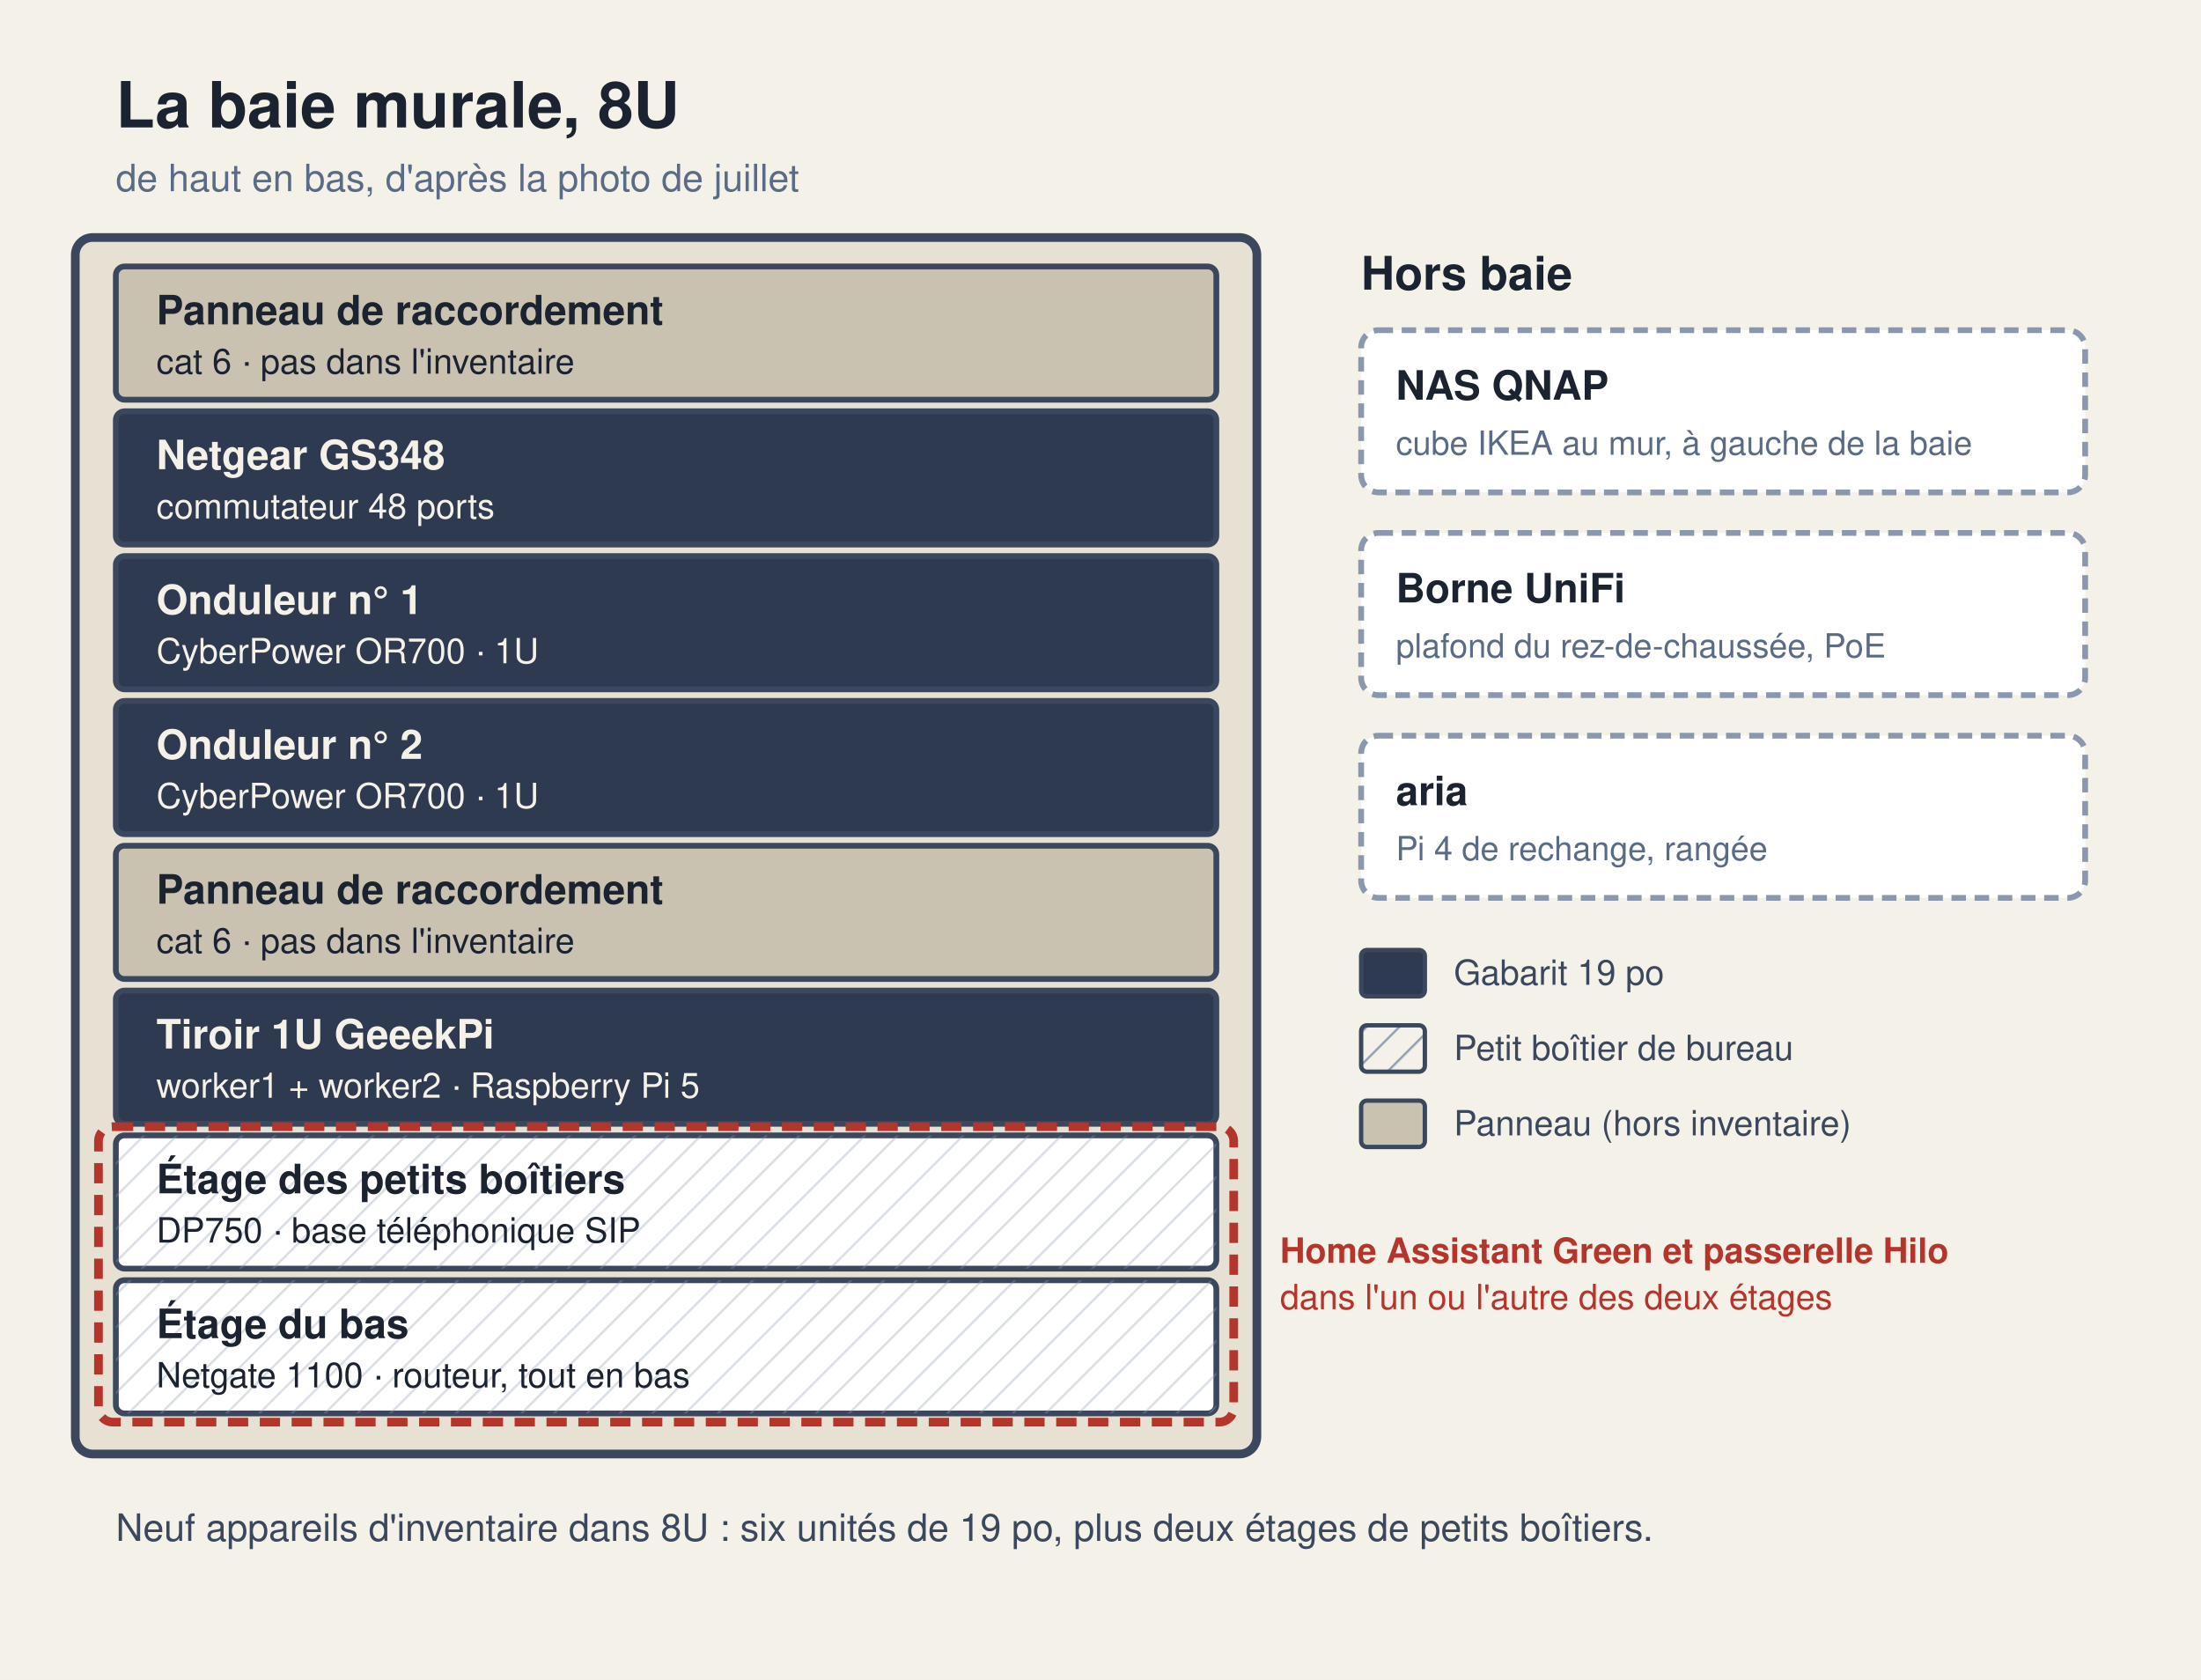
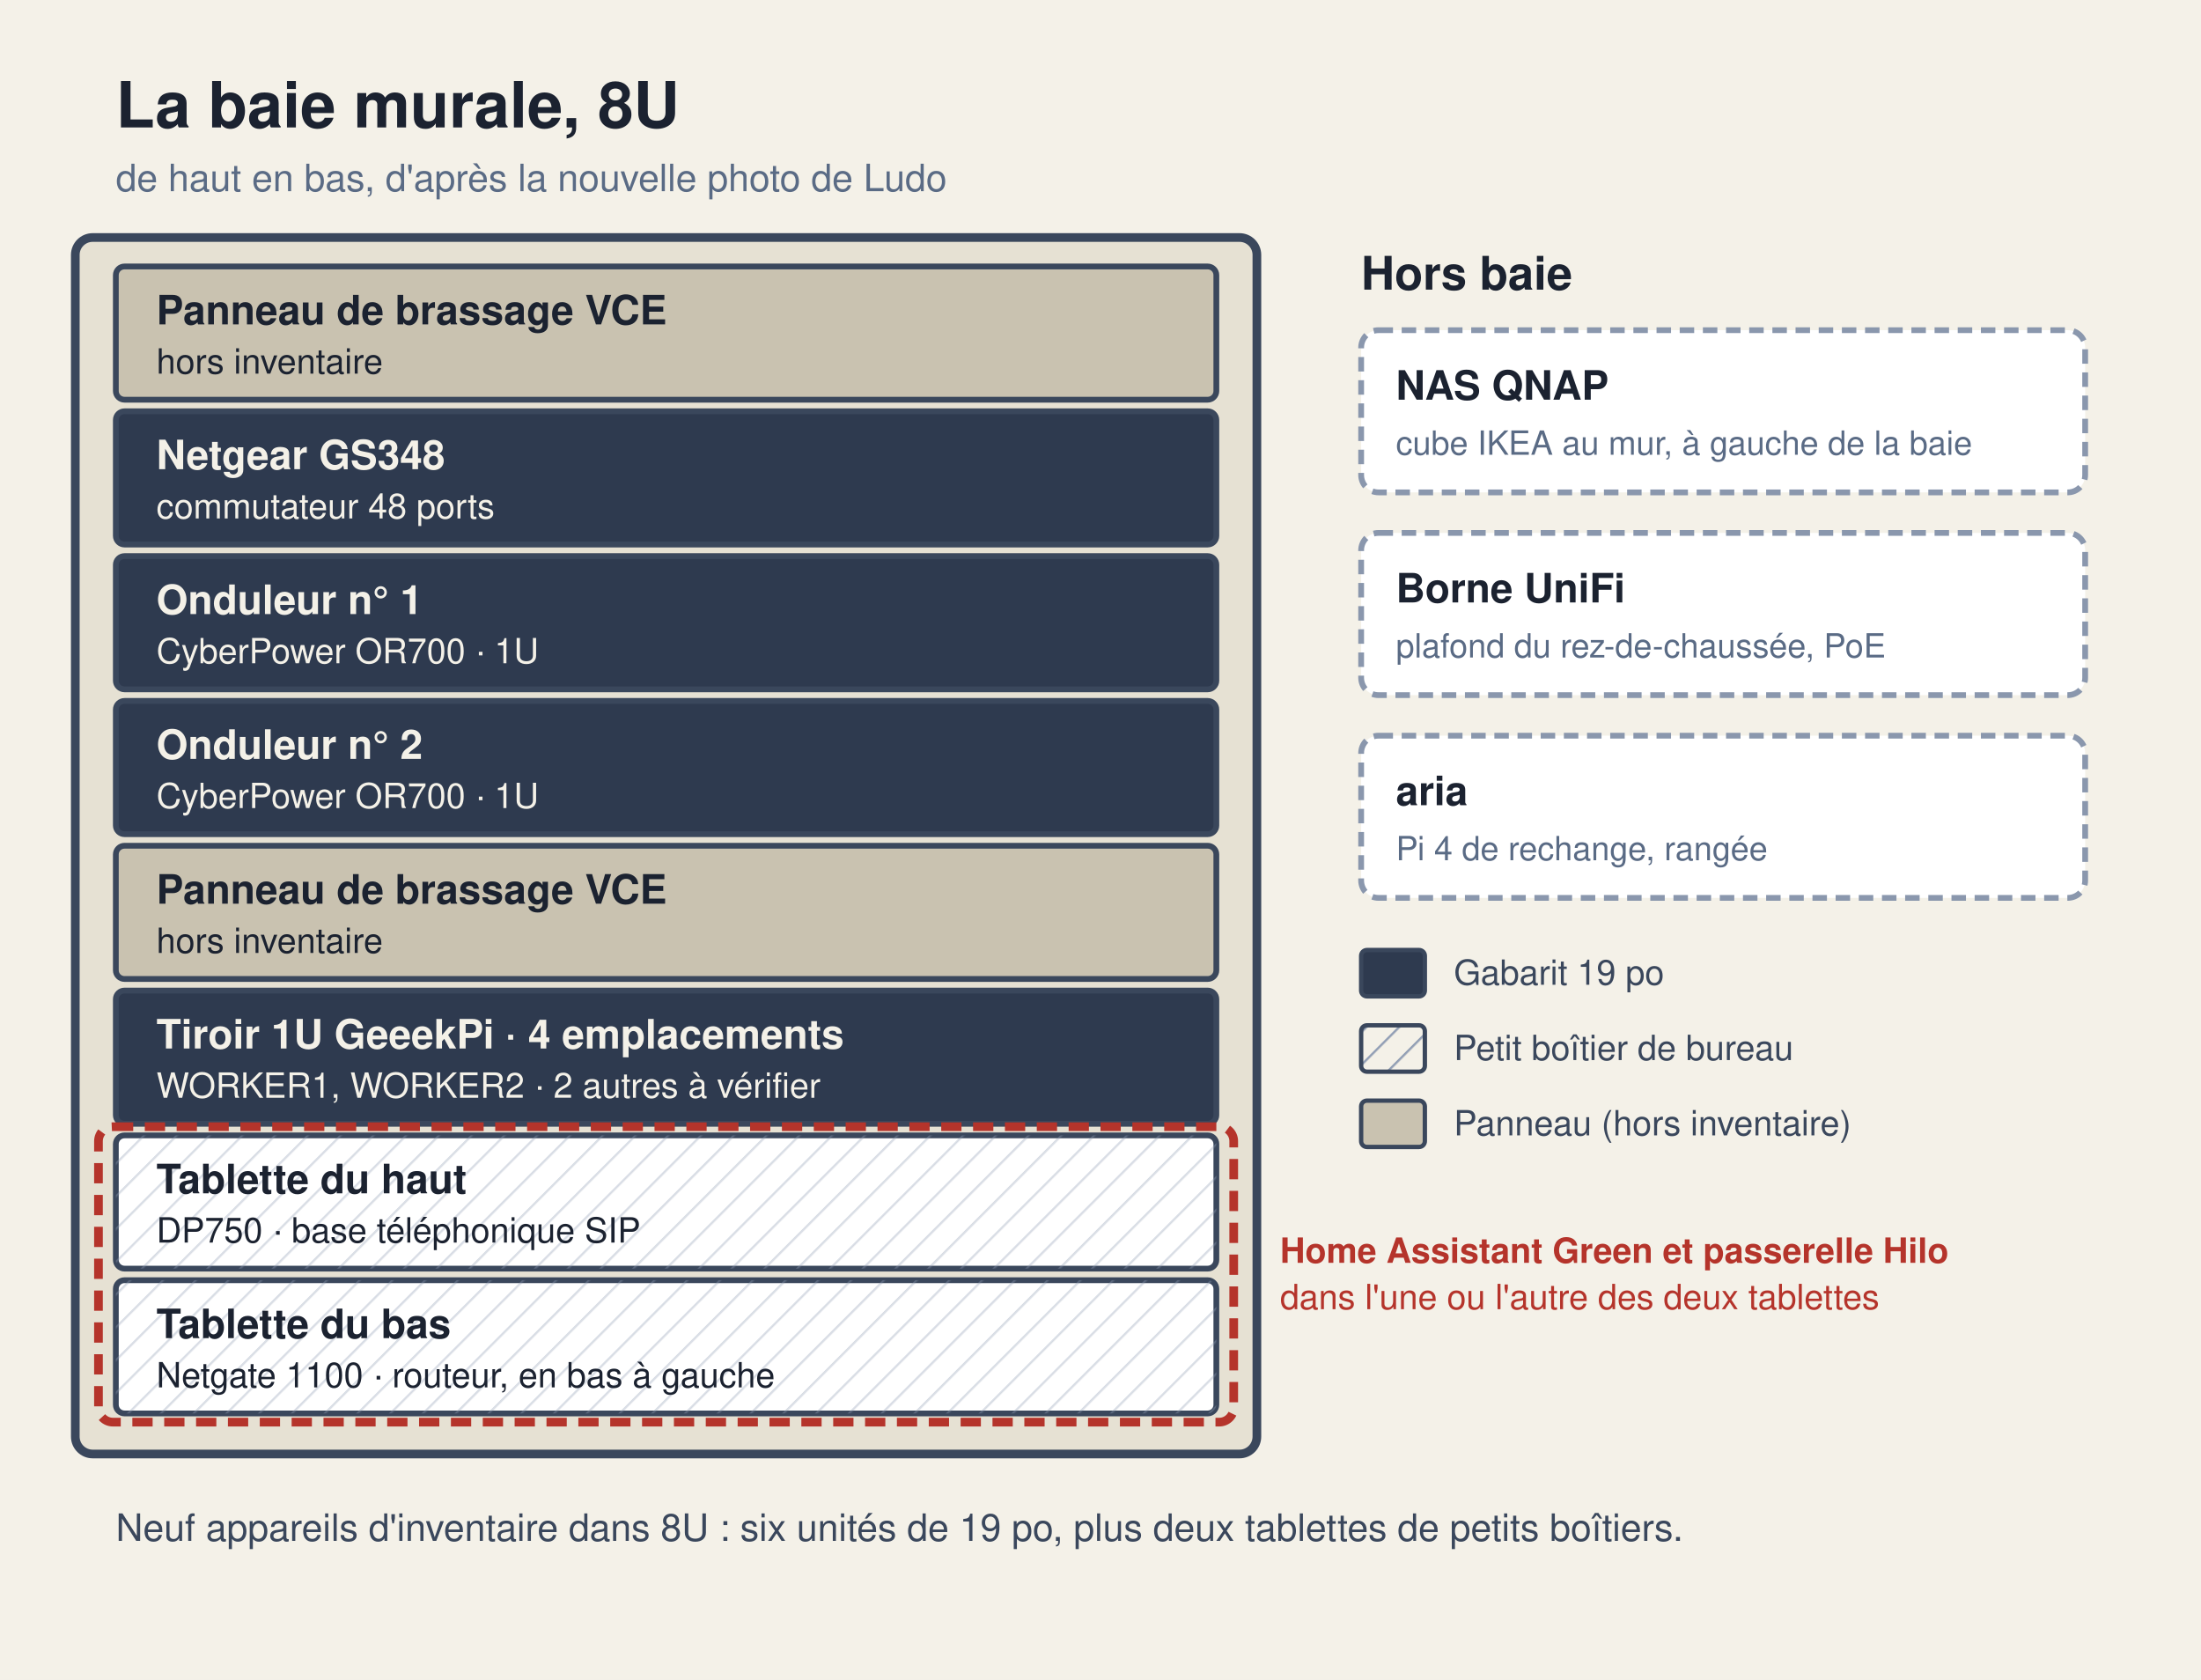
- <svg xmlns="http://www.w3.org/2000/svg" viewBox="0 0 760 580" font-family="Helvetica, Arial, sans-serif" role="img" aria-label="Schéma de la baie murale, de haut en bas : panneau de raccordement, commutateur, deux onduleurs, panneau de raccordement, tiroir des deux Pi, puis deux étages de petits boîtiers ; trois appareils hors baie">
+ <svg xmlns="http://www.w3.org/2000/svg" viewBox="0 0 760 580" font-family="Helvetica, Arial, sans-serif" role="img" aria-label="Schéma de la baie murale, de haut en bas : panneau de raccordement, commutateur, deux onduleurs, panneau de raccordement, tiroir des deux Pi, puis deux tablettes de petits boîtiers ; trois appareils hors baie">
  <defs>
    <pattern id="h" width="8" height="8" patternUnits="userSpaceOnUse" patternTransform="rotate(45)">
      <line x1="0" y1="0" x2="0" y2="8" stroke="#8a97ad" stroke-width="1.5" />
    </pattern>
  </defs>
  <rect width="760" height="580" fill="#f4f1e8" />
  <text x="40" y="44" font-size="22" font-weight="bold" fill="#1b2230">La baie murale, 8U</text>
-   <text x="40" y="66" font-size="13" fill="#5a6b85">de haut en bas, d'après la photo de juillet</text>
+   <text x="40" y="66" font-size="13" fill="#5a6b85">de haut en bas, d'après la nouvelle photo de Ludo</text>
  <rect x="26" y="82" width="408" height="420" rx="6" fill="#e6e1d3" stroke="#3a475c" stroke-width="3" />
  <rect x="40" y="92" width="380" height="46" rx="3" fill="#c9c2b0" stroke="#3a475c" stroke-width="2" />
-   <text x="54" y="112" font-size="14" font-weight="bold" fill="#1b2230">Panneau de raccordement</text>
-   <text x="54" y="129" font-size="12" fill="#1b2230">cat 6 · pas dans l'inventaire</text>
+   <text x="54" y="112" font-size="14" font-weight="bold" fill="#1b2230">Panneau de brassage VCE</text>
+   <text x="54" y="129" font-size="12" fill="#1b2230">hors inventaire</text>
  <rect x="40" y="142" width="380" height="46" rx="3" fill="#2e3a4f" stroke="#3a475c" stroke-width="2" />
  <text x="54" y="162" font-size="14" font-weight="bold" fill="#f4f1e8">Netgear GS348</text>
  <text x="54" y="179" font-size="12" fill="#f4f1e8">commutateur 48 ports</text>
  <rect x="40" y="192" width="380" height="46" rx="3" fill="#2e3a4f" stroke="#3a475c" stroke-width="2" />
  <text x="54" y="212" font-size="14" font-weight="bold" fill="#f4f1e8">Onduleur n° 1</text>
  <text x="54" y="229" font-size="12" fill="#f4f1e8">CyberPower OR700 · 1U</text>
  <rect x="40" y="242" width="380" height="46" rx="3" fill="#2e3a4f" stroke="#3a475c" stroke-width="2" />
  <text x="54" y="262" font-size="14" font-weight="bold" fill="#f4f1e8">Onduleur n° 2</text>
  <text x="54" y="279" font-size="12" fill="#f4f1e8">CyberPower OR700 · 1U</text>
  <rect x="40" y="292" width="380" height="46" rx="3" fill="#c9c2b0" stroke="#3a475c" stroke-width="2" />
-   <text x="54" y="312" font-size="14" font-weight="bold" fill="#1b2230">Panneau de raccordement</text>
-   <text x="54" y="329" font-size="12" fill="#1b2230">cat 6 · pas dans l'inventaire</text>
+   <text x="54" y="312" font-size="14" font-weight="bold" fill="#1b2230">Panneau de brassage VCE</text>
+   <text x="54" y="329" font-size="12" fill="#1b2230">hors inventaire</text>
  <rect x="40" y="342" width="380" height="46" rx="3" fill="#2e3a4f" stroke="#3a475c" stroke-width="2" />
-   <text x="54" y="362" font-size="14" font-weight="bold" fill="#f4f1e8">Tiroir 1U GeeekPi</text>
-   <text x="54" y="379" font-size="12" fill="#f4f1e8">worker1 + worker2 · Raspberry Pi 5</text>
+   <text x="54" y="362" font-size="14" font-weight="bold" fill="#f4f1e8">Tiroir 1U GeeekPi · 4 emplacements</text>
+   <text x="54" y="379" font-size="12" fill="#f4f1e8">WORKER1, WORKER2 · 2 autres à vérifier</text>
  <rect x="40" y="392" width="380" height="46" rx="3" fill="#fff" stroke="#3a475c" stroke-width="2" />
  <rect x="40" y="392" width="380" height="46" rx="3" fill="url(#h)" opacity=".35" />
-   <text x="54" y="412" font-size="14" font-weight="bold" fill="#1b2230">Étage des petits boîtiers</text>
+   <text x="54" y="412" font-size="14" font-weight="bold" fill="#1b2230">Tablette du haut</text>
  <text x="54" y="429" font-size="12" fill="#1b2230">DP750 · base téléphonique SIP</text>
  <rect x="40" y="442" width="380" height="46" rx="3" fill="#fff" stroke="#3a475c" stroke-width="2" />
  <rect x="40" y="442" width="380" height="46" rx="3" fill="url(#h)" opacity=".35" />
-   <text x="54" y="462" font-size="14" font-weight="bold" fill="#1b2230">Étage du bas</text>
-   <text x="54" y="479" font-size="12" fill="#1b2230">Netgate 1100 · routeur, tout en bas</text>
+   <text x="54" y="462" font-size="14" font-weight="bold" fill="#1b2230">Tablette du bas</text>
+   <text x="54" y="479" font-size="12" fill="#1b2230">Netgate 1100 · routeur, en bas à gauche</text>
  <rect x="34" y="389" width="392" height="102" rx="5" fill="none" stroke="#b5342b" stroke-width="3" stroke-dasharray="7 4" />
  <text x="442" y="436" font-size="12" font-weight="bold" fill="#b5342b">Home Assistant Green et passerelle Hilo </text>
-   <text x="442" y="452" font-size="12" fill="#b5342b">dans l'un ou l'autre des deux étages</text>
+   <text x="442" y="452" font-size="12" fill="#b5342b">dans l'une ou l'autre des deux tablettes</text>
  <text x="470" y="100" font-size="16" font-weight="bold" fill="#1b2230">Hors baie</text>
  <rect x="470" y="114" width="250" height="56" rx="6" fill="#fff" stroke="#8a97ad" stroke-width="2" stroke-dasharray="5 3" />
  <text x="482" y="138" font-size="14" font-weight="bold" fill="#1b2230">NAS QNAP</text>
  <text x="482" y="157" font-size="11.5" fill="#5a6b85">cube IKEA au mur, à gauche de la baie</text>
  <rect x="470" y="184" width="250" height="56" rx="6" fill="#fff" stroke="#8a97ad" stroke-width="2" stroke-dasharray="5 3" />
  <text x="482" y="208" font-size="14" font-weight="bold" fill="#1b2230">Borne UniFi</text>
  <text x="482" y="227" font-size="11.5" fill="#5a6b85">plafond du rez-de-chaussée, PoE</text>
  <rect x="470" y="254" width="250" height="56" rx="6" fill="#fff" stroke="#8a97ad" stroke-width="2" stroke-dasharray="5 3" />
  <text x="482" y="278" font-size="14" font-weight="bold" fill="#1b2230">aria</text>
  <text x="482" y="297" font-size="11.5" fill="#5a6b85">Pi 4 de rechange, rangée</text>
  <rect x="470" y="328" width="22" height="16" rx="2" fill="#2e3a4f" stroke="#3a475c" stroke-width="1.5" />
  <text x="502" y="340" font-size="12" fill="#3a475c">Gabarit 19 po</text>
  <rect x="470" y="354" width="22" height="16" rx="2" fill="url(#h)" stroke="#3a475c" stroke-width="1.5" />
  <text x="502" y="366" font-size="12" fill="#3a475c">Petit boîtier de bureau</text>
  <rect x="470" y="380" width="22" height="16" rx="2" fill="#c9c2b0" stroke="#3a475c" stroke-width="1.5" />
  <text x="502" y="392" font-size="12" fill="#3a475c">Panneau (hors inventaire)</text>
-   <text x="40" y="532" font-size="13" fill="#3a475c">Neuf appareils d'inventaire dans 8U : six unités de 19 po, plus deux étages de petits boîtiers.</text>
+   <text x="40" y="532" font-size="13" fill="#3a475c">Neuf appareils d'inventaire dans 8U : six unités de 19 po, plus deux tablettes de petits boîtiers.</text>
</svg>
